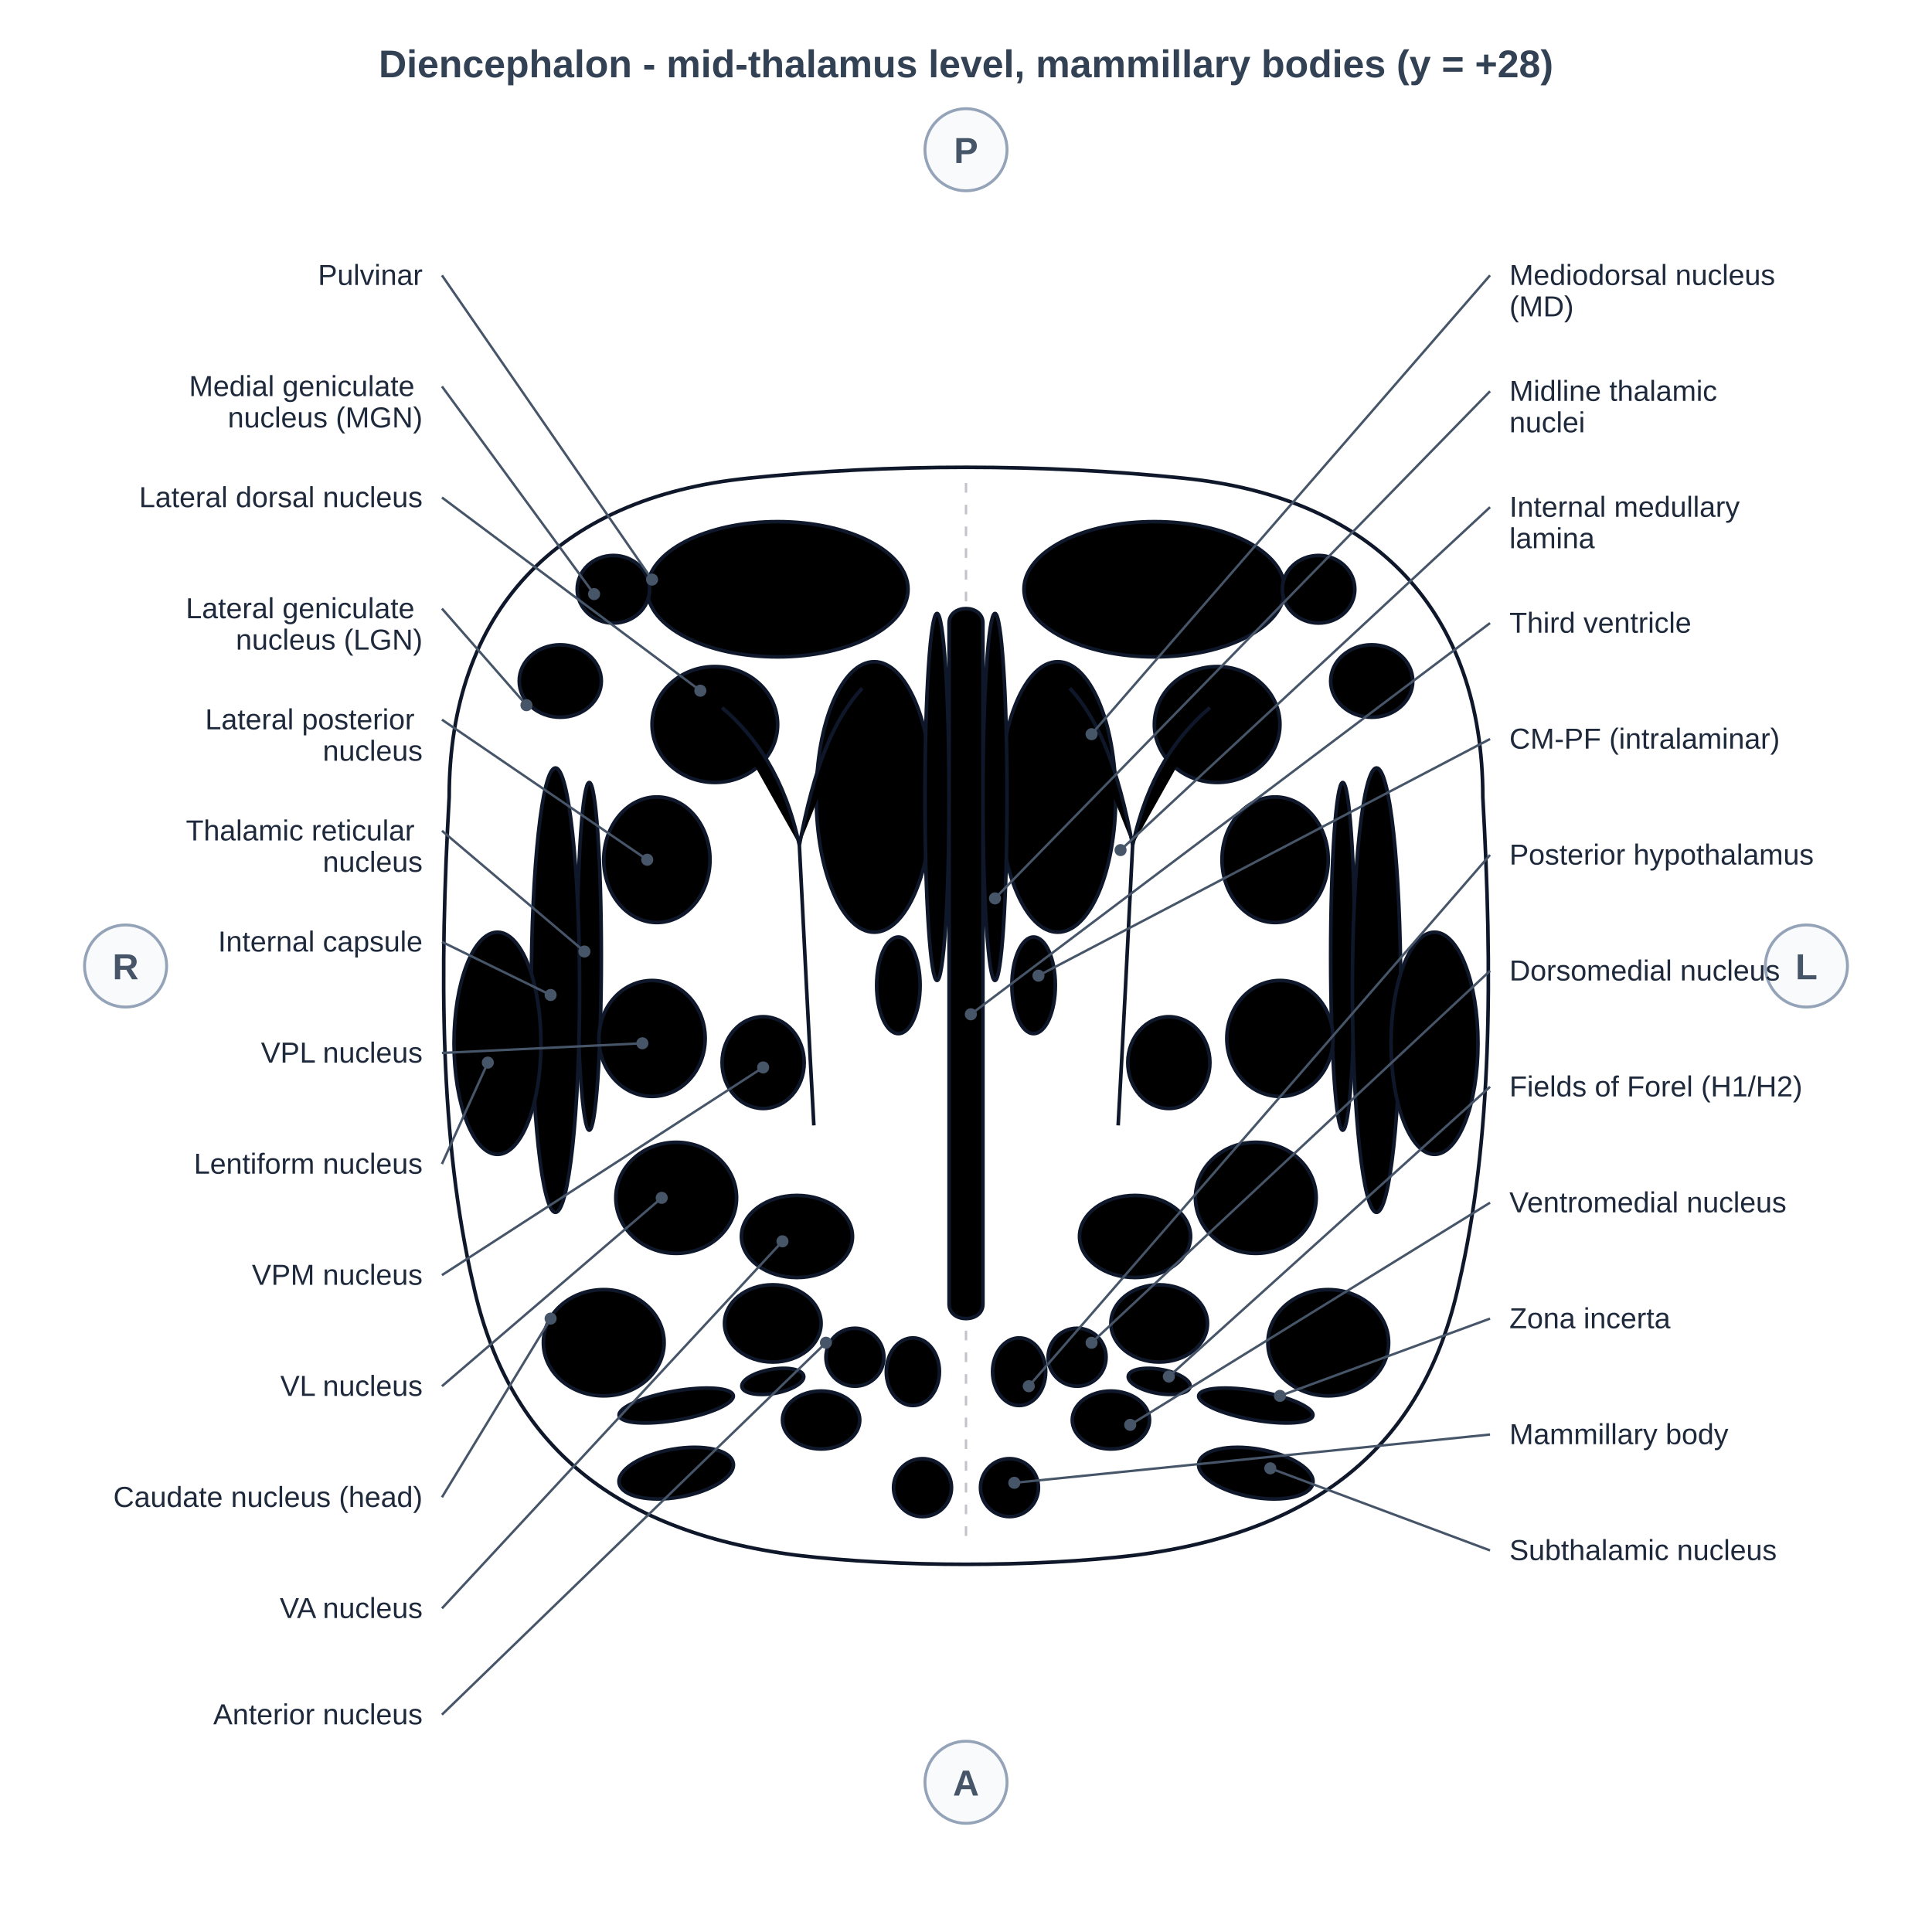
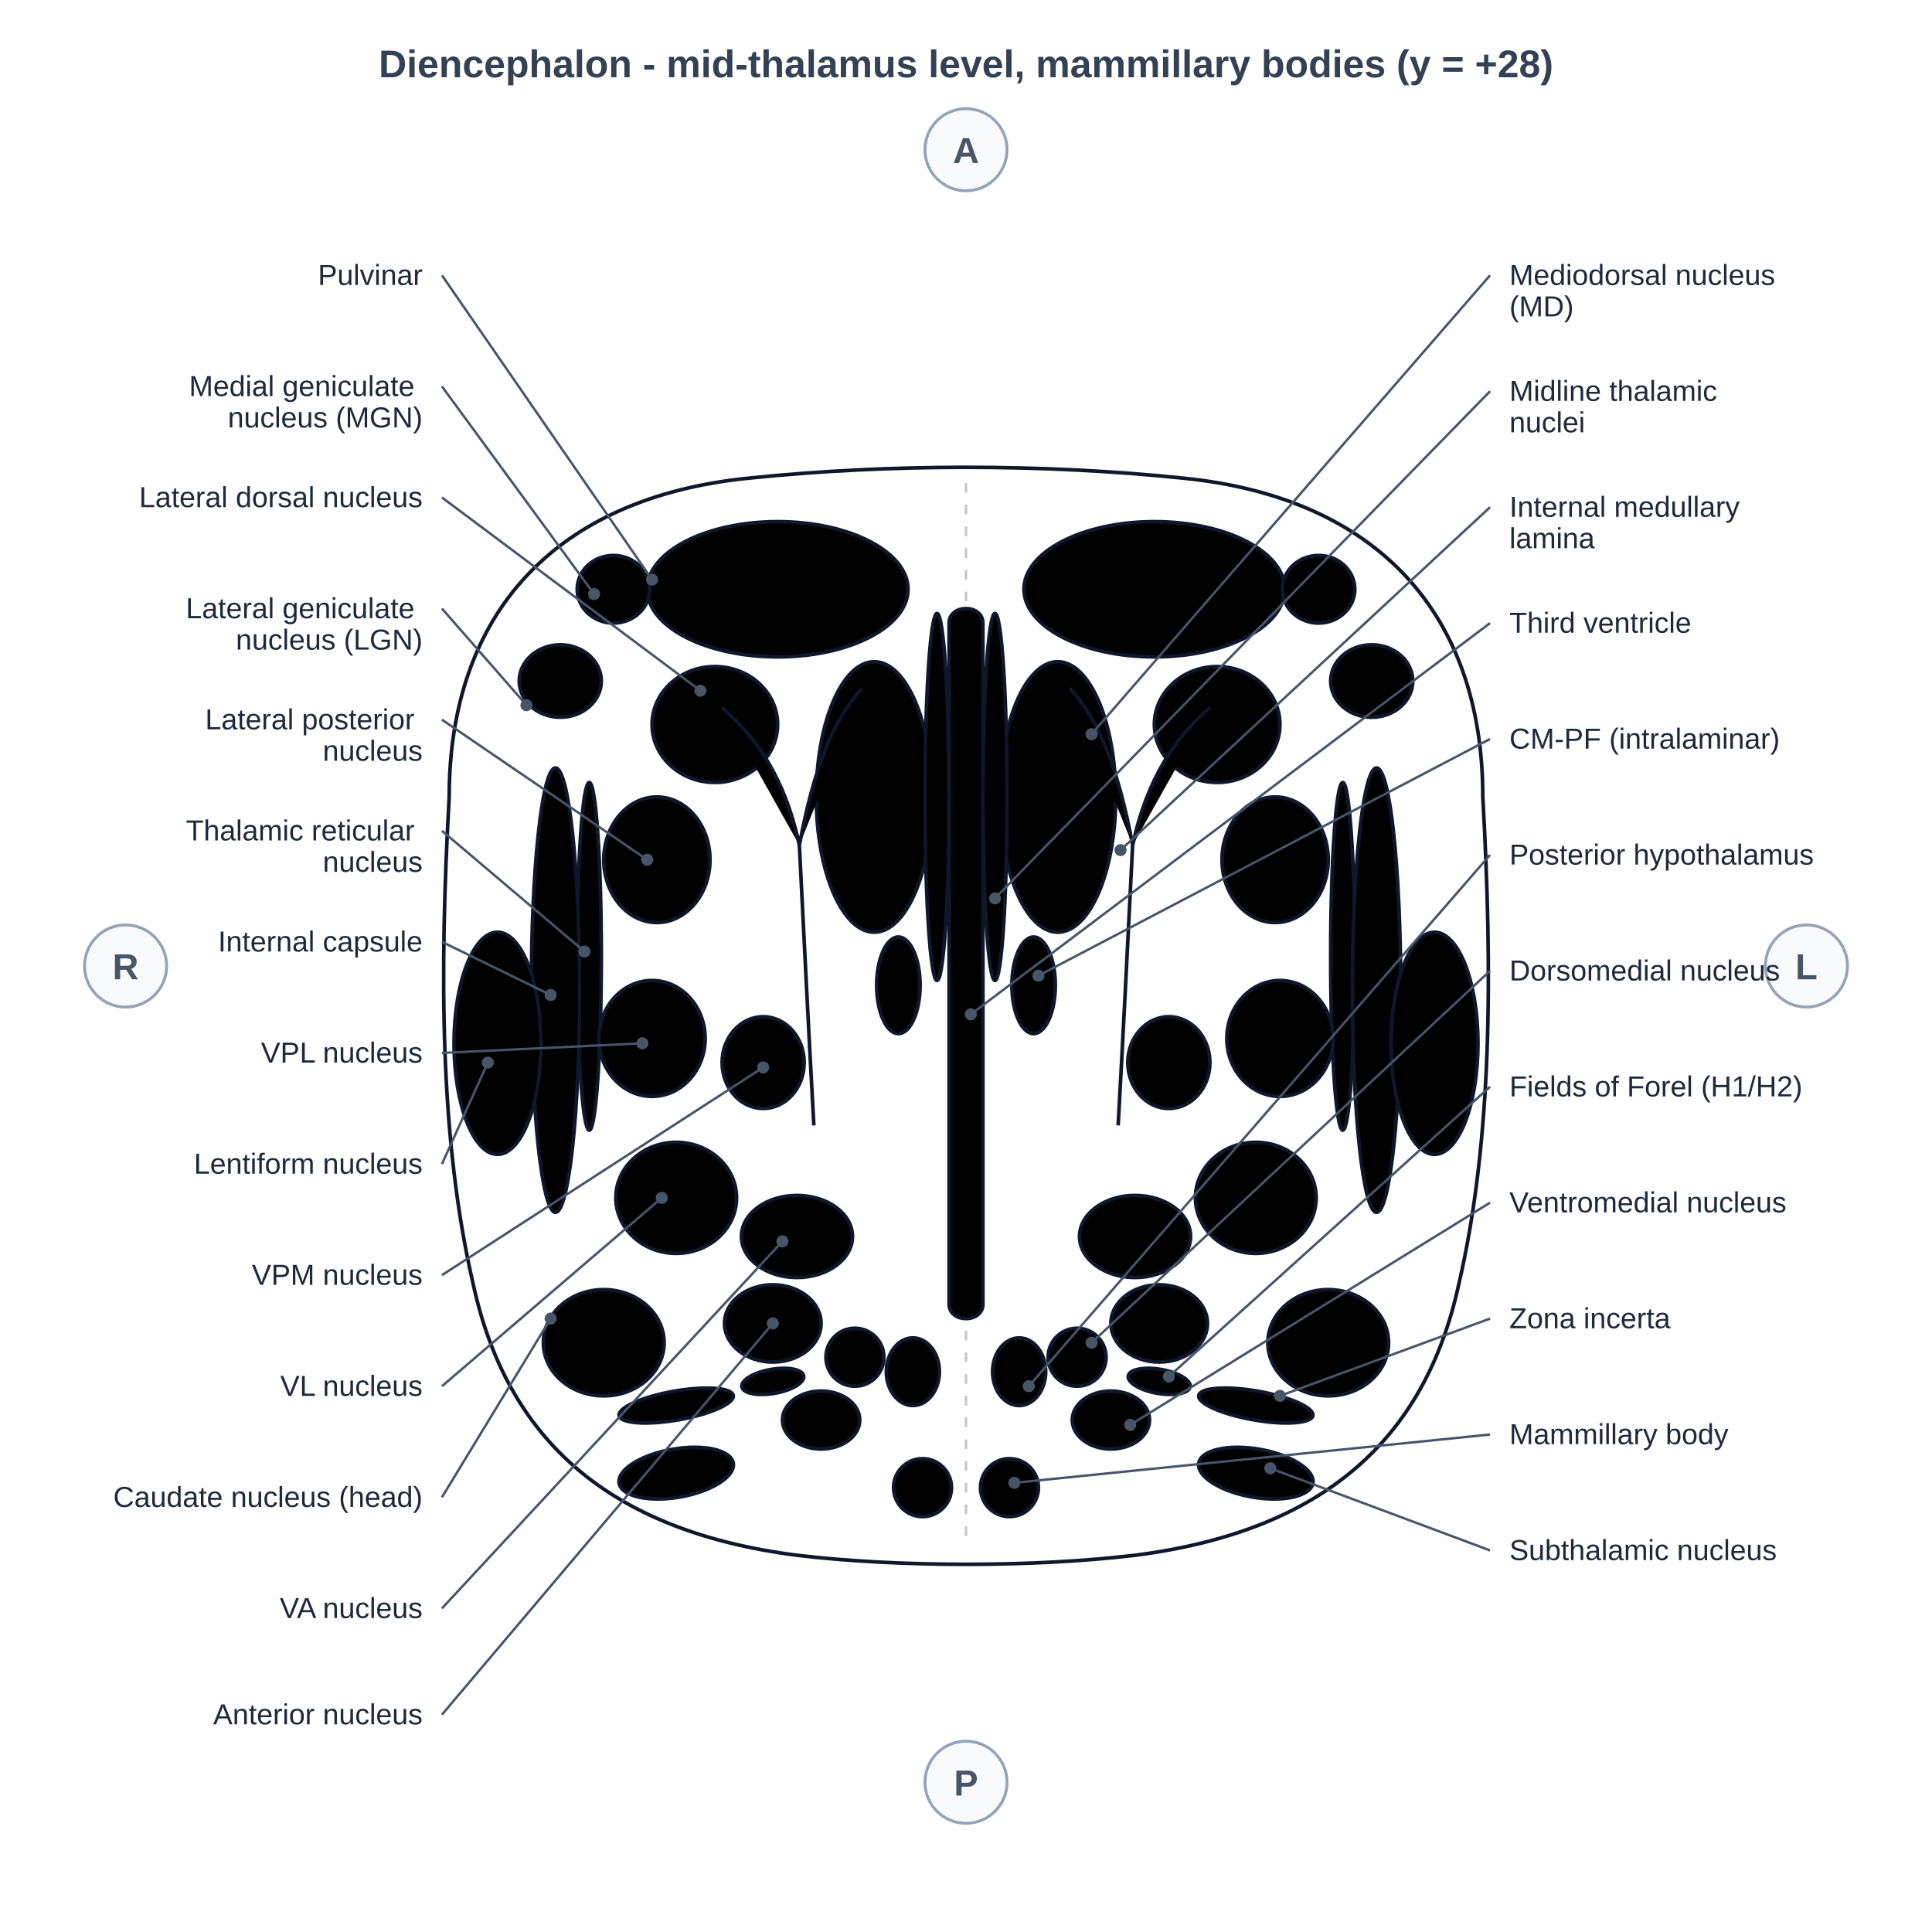
<svg xmlns="http://www.w3.org/2000/svg" viewBox="0 0 800 800" font-family="'Segoe UI', Arial, sans-serif">
  <g class="plate-frame">
    <text class="plate-caption" x="400" y="32" text-anchor="middle" font-size="16" font-weight="600" fill="#334155">Diencephalon - mid-thalamus level, mammillary bodies (y = +28)</text>
    <circle cx="400" cy="62" r="17" fill="#f8fafc" stroke="#94a3b8" stroke-width="1.2" />
-     <text x="400" y="67.5" text-anchor="middle" font-size="15" font-weight="700" fill="#475569">P</text>
+     <text x="400" y="67.5" text-anchor="middle" font-size="15" font-weight="700" fill="#475569">A</text>
    <circle cx="52" cy="400" r="17" fill="#f8fafc" stroke="#94a3b8" stroke-width="1.2" />
    <text x="52" y="405.5" text-anchor="middle" font-size="15" font-weight="700" fill="#475569">R</text>
    <circle cx="748" cy="400" r="17" fill="#f8fafc" stroke="#94a3b8" stroke-width="1.2" />
    <text x="748" y="405.5" text-anchor="middle" font-size="15" font-weight="700" fill="#475569">L</text>
    <circle cx="400" cy="738" r="17" fill="#f8fafc" stroke="#94a3b8" stroke-width="1.2" />
-     <text x="400" y="743.5" text-anchor="middle" font-size="15" font-weight="700" fill="#475569">A</text>
+     <text x="400" y="743.5" text-anchor="middle" font-size="15" font-weight="700" fill="#475569">P</text>
  </g>
  <path data-role="outline" d="M 186 330 C 186 254 230 206 310 198 C 368 192 432 192 490 198 C 570 206 614 254 614 330 C 618 402 618 472 604 532 C 590 596 548 634 470 644 C 428 649 372 649 330 644 C 252 634 210 596 196 532 C 182 472 182 402 186 330 Z" fill="none" stroke="#0f172a" stroke-width="1.5" />
  <g class="plate-midline">
    <line x1="400" y1="200" x2="400" y2="640" stroke="#0f172a" stroke-opacity="0.25" stroke-width="1" stroke-dasharray="4 5" />
  </g>
  <g class="plate-regions">
    <ellipse data-structure="nuc-pulvinar" cx="322" cy="244" rx="54" ry="28" stroke="#0f172a" stroke-width="1.5" stroke-linejoin="round" />
    <ellipse data-structure="nuc-pulvinar" cx="478" cy="244" rx="54" ry="28" stroke="#0f172a" stroke-width="1.5" stroke-linejoin="round" />
    <ellipse data-structure="nuc-mgn" cx="254" cy="244" rx="15" ry="14" stroke="#0f172a" stroke-width="1.5" stroke-linejoin="round" />
    <ellipse data-structure="nuc-mgn" cx="546" cy="244" rx="15" ry="14" stroke="#0f172a" stroke-width="1.5" stroke-linejoin="round" />
    <ellipse data-structure="nuc-lgn" cx="232" cy="282" rx="17" ry="15" stroke="#0f172a" stroke-width="1.5" stroke-linejoin="round" />
    <ellipse data-structure="nuc-lgn" cx="568" cy="282" rx="17" ry="15" stroke="#0f172a" stroke-width="1.5" stroke-linejoin="round" />
    <ellipse data-structure="nuc-lateral-dorsal" cx="296" cy="300" rx="26" ry="24" stroke="#0f172a" stroke-width="1.5" stroke-linejoin="round" />
    <ellipse data-structure="nuc-lateral-dorsal" cx="504" cy="300" rx="26" ry="24" stroke="#0f172a" stroke-width="1.5" stroke-linejoin="round" />
    <ellipse data-structure="nuc-md" cx="362" cy="330" rx="24" ry="56" stroke="#0f172a" stroke-width="1.5" stroke-linejoin="round" />
    <ellipse data-structure="nuc-md" cx="438" cy="330" rx="24" ry="56" stroke="#0f172a" stroke-width="1.5" stroke-linejoin="round" />
    <ellipse data-structure="nuc-midline-thalamic" cx="388" cy="330" rx="5" ry="76" stroke="#0f172a" stroke-width="1.5" stroke-linejoin="round" />
    <ellipse data-structure="nuc-midline-thalamic" cx="412" cy="330" rx="5" ry="76" stroke="#0f172a" stroke-width="1.5" stroke-linejoin="round" />
    <path data-structure="ctx-internal-medullary-lamina" d="M 337 466 C 335 430 333 390 331 350 M 331 350 C 325 322 313 305 299 293 M 331 350 C 337 318 345 298 357 285" stroke="#0f172a" stroke-width="1.5" stroke-linejoin="round" />
    <path data-structure="ctx-internal-medullary-lamina" d="M 463 466 C 465 430 467 390 469 350 M 469 350 C 475 322 487 305 501 293 M 469 350 C 463 318 455 298 443 285" stroke="#0f172a" stroke-width="1.5" stroke-linejoin="round" />
    <ellipse data-structure="nuc-intralaminar" cx="372" cy="408" rx="9" ry="20" stroke="#0f172a" stroke-width="1.5" stroke-linejoin="round" />
    <ellipse data-structure="nuc-intralaminar" cx="428" cy="408" rx="9" ry="20" stroke="#0f172a" stroke-width="1.5" stroke-linejoin="round" />
    <ellipse data-structure="nuc-lateral-posterior" cx="272" cy="356" rx="22" ry="26" stroke="#0f172a" stroke-width="1.5" stroke-linejoin="round" />
    <ellipse data-structure="nuc-lateral-posterior" cx="528" cy="356" rx="22" ry="26" stroke="#0f172a" stroke-width="1.5" stroke-linejoin="round" />
    <ellipse data-structure="nuc-thalamic-reticular" cx="244" cy="396" rx="5" ry="72" stroke="#0f172a" stroke-width="1.5" stroke-linejoin="round" />
    <ellipse data-structure="nuc-thalamic-reticular" cx="556" cy="396" rx="5" ry="72" stroke="#0f172a" stroke-width="1.5" stroke-linejoin="round" />
    <ellipse data-structure="ctx-internal-capsule" cx="230" cy="410" rx="10" ry="92" stroke="#0f172a" stroke-width="1.5" stroke-linejoin="round" />
    <ellipse data-structure="ctx-internal-capsule" cx="570" cy="410" rx="10" ry="92" stroke="#0f172a" stroke-width="1.5" stroke-linejoin="round" />
    <ellipse data-structure="nuc-vpl" cx="270" cy="430" rx="22" ry="24" stroke="#0f172a" stroke-width="1.5" stroke-linejoin="round" />
    <ellipse data-structure="nuc-vpl" cx="530" cy="430" rx="22" ry="24" stroke="#0f172a" stroke-width="1.5" stroke-linejoin="round" />
    <ellipse data-structure="ctx-lenticular-nucleus" cx="206" cy="432" rx="18" ry="46" stroke="#0f172a" stroke-width="1.5" stroke-linejoin="round" />
    <ellipse data-structure="ctx-lenticular-nucleus" cx="594" cy="432" rx="18" ry="46" stroke="#0f172a" stroke-width="1.5" stroke-linejoin="round" />
    <ellipse data-structure="nuc-vpm" cx="316" cy="440" rx="17" ry="19" stroke="#0f172a" stroke-width="1.5" stroke-linejoin="round" />
    <ellipse data-structure="nuc-vpm" cx="484" cy="440" rx="17" ry="19" stroke="#0f172a" stroke-width="1.5" stroke-linejoin="round" />
    <ellipse data-structure="nuc-vl" cx="280" cy="496" rx="25" ry="23" stroke="#0f172a" stroke-width="1.5" stroke-linejoin="round" />
    <ellipse data-structure="nuc-vl" cx="520" cy="496" rx="25" ry="23" stroke="#0f172a" stroke-width="1.5" stroke-linejoin="round" />
    <ellipse data-structure="nuc-va" cx="330" cy="512" rx="23" ry="17" stroke="#0f172a" stroke-width="1.5" stroke-linejoin="round" />
    <ellipse data-structure="nuc-va" cx="470" cy="512" rx="23" ry="17" stroke="#0f172a" stroke-width="1.5" stroke-linejoin="round" />
    <ellipse data-structure="ctx-caudate-nucleus" cx="250" cy="556" rx="25" ry="22" stroke="#0f172a" stroke-width="1.5" stroke-linejoin="round" />
    <ellipse data-structure="ctx-caudate-nucleus" cx="550" cy="556" rx="25" ry="22" stroke="#0f172a" stroke-width="1.5" stroke-linejoin="round" />
    <ellipse data-structure="nuc-thalamic-anterior" cx="320" cy="548" rx="20" ry="16" stroke="#0f172a" stroke-width="1.5" stroke-linejoin="round" />
    <ellipse data-structure="nuc-thalamic-anterior" cx="480" cy="548" rx="20" ry="16" stroke="#0f172a" stroke-width="1.5" stroke-linejoin="round" />
    <path data-structure="vent-third-ventricle" d="M 393 258 C 393 250 407 250 407 258 L 407 540 C 407 548 393 548 393 540 Z" stroke="#0f172a" stroke-width="1.5" stroke-linejoin="round" />
    <ellipse data-structure="nuc-posterior-hypothalamus" cx="378" cy="568" rx="11" ry="14" stroke="#0f172a" stroke-width="1.5" stroke-linejoin="round" />
    <ellipse data-structure="nuc-posterior-hypothalamus" cx="422" cy="568" rx="11" ry="14" stroke="#0f172a" stroke-width="1.5" stroke-linejoin="round" />
    <ellipse data-structure="nuc-dorsomedial" cx="354" cy="562" rx="12" ry="12" stroke="#0f172a" stroke-width="1.5" stroke-linejoin="round" />
    <ellipse data-structure="nuc-dorsomedial" cx="446" cy="562" rx="12" ry="12" stroke="#0f172a" stroke-width="1.5" stroke-linejoin="round" />
    <ellipse data-structure="nuc-ventromedial" cx="340" cy="588" rx="16" ry="12" stroke="#0f172a" stroke-width="1.5" stroke-linejoin="round" />
    <ellipse data-structure="nuc-ventromedial" cx="460" cy="588" rx="16" ry="12" stroke="#0f172a" stroke-width="1.5" stroke-linejoin="round" />
    <circle data-structure="nuc-mammillary-body" cx="382" cy="616" r="12" stroke="#0f172a" stroke-width="1.5" stroke-linejoin="round" />
    <circle data-structure="nuc-mammillary-body" cx="418" cy="616" r="12" stroke="#0f172a" stroke-width="1.5" stroke-linejoin="round" />
    <ellipse data-structure="nuc-subthalamic" cx="280" cy="610" rx="24" ry="10" transform="rotate(-10 280 610)" stroke="#0f172a" stroke-width="1.5" stroke-linejoin="round" />
    <ellipse data-structure="nuc-subthalamic" cx="520" cy="610" rx="24" ry="10" transform="rotate(10 520 610)" stroke="#0f172a" stroke-width="1.5" stroke-linejoin="round" />
    <ellipse data-structure="nuc-zona-incerta" cx="280" cy="582" rx="24" ry="6" transform="rotate(-10 280 582)" stroke="#0f172a" stroke-width="1.5" stroke-linejoin="round" />
    <ellipse data-structure="nuc-zona-incerta" cx="520" cy="582" rx="24" ry="6" transform="rotate(10 520 582)" stroke="#0f172a" stroke-width="1.5" stroke-linejoin="round" />
    <ellipse data-structure="ctx-fields-of-forel" cx="320" cy="572" rx="13" ry="5" transform="rotate(-10 320 572)" stroke="#0f172a" stroke-width="1.5" stroke-linejoin="round" />
    <ellipse data-structure="ctx-fields-of-forel" cx="480" cy="572" rx="13" ry="5" transform="rotate(10 480 572)" stroke="#0f172a" stroke-width="1.5" stroke-linejoin="round" />
  </g>
  <g class="plate-labels" font-family="'Segoe UI', Arial, sans-serif">
    <g class="plate-label" data-for="nuc-pulvinar">
      <line x1="183" y1="114" x2="270" y2="240" stroke="#475569" stroke-width="1" />
      <circle cx="270" cy="240" r="2.5" fill="#475569" />
      <text x="175" y="118" text-anchor="end" font-size="12" fill="#1e293b">
        <tspan x="175" dy="0">Pulvinar</tspan>
      </text>
    </g>
    <g class="plate-label" data-for="nuc-mgn">
      <line x1="183" y1="160" x2="246" y2="246" stroke="#475569" stroke-width="1" />
      <circle cx="246" cy="246" r="2.5" fill="#475569" />
      <text x="175" y="164" text-anchor="end" font-size="12" fill="#1e293b">
        <tspan x="175" dy="0">Medial geniculate</tspan>
        <tspan x="175" dy="13">nucleus (MGN)</tspan>
      </text>
    </g>
    <g class="plate-label" data-for="nuc-lateral-dorsal">
      <line x1="183" y1="206" x2="290" y2="286" stroke="#475569" stroke-width="1" />
      <circle cx="290" cy="286" r="2.5" fill="#475569" />
      <text x="175" y="210" text-anchor="end" font-size="12" fill="#1e293b">
        <tspan x="175" dy="0">Lateral dorsal nucleus</tspan>
      </text>
    </g>
    <g class="plate-label" data-for="nuc-lgn">
      <line x1="183" y1="252" x2="218" y2="292" stroke="#475569" stroke-width="1" />
      <circle cx="218" cy="292" r="2.5" fill="#475569" />
      <text x="175" y="256" text-anchor="end" font-size="12" fill="#1e293b">
        <tspan x="175" dy="0">Lateral geniculate</tspan>
        <tspan x="175" dy="13">nucleus (LGN)</tspan>
      </text>
    </g>
    <g class="plate-label" data-for="nuc-lateral-posterior">
      <line x1="183" y1="298" x2="268" y2="356" stroke="#475569" stroke-width="1" />
      <circle cx="268" cy="356" r="2.5" fill="#475569" />
      <text x="175" y="302" text-anchor="end" font-size="12" fill="#1e293b">
        <tspan x="175" dy="0">Lateral posterior</tspan>
        <tspan x="175" dy="13">nucleus</tspan>
      </text>
    </g>
    <g class="plate-label" data-for="nuc-thalamic-reticular">
      <line x1="183" y1="344" x2="242" y2="394" stroke="#475569" stroke-width="1" />
      <circle cx="242" cy="394" r="2.5" fill="#475569" />
      <text x="175" y="348" text-anchor="end" font-size="12" fill="#1e293b">
        <tspan x="175" dy="0">Thalamic reticular</tspan>
        <tspan x="175" dy="13">nucleus</tspan>
      </text>
    </g>
    <g class="plate-label" data-for="ctx-internal-capsule">
      <line x1="183" y1="390" x2="228" y2="412" stroke="#475569" stroke-width="1" />
      <circle cx="228" cy="412" r="2.5" fill="#475569" />
      <text x="175" y="394" text-anchor="end" font-size="12" fill="#1e293b">
        <tspan x="175" dy="0">Internal capsule</tspan>
      </text>
    </g>
    <g class="plate-label" data-for="nuc-vpl">
      <line x1="183" y1="436" x2="266" y2="432" stroke="#475569" stroke-width="1" />
      <circle cx="266" cy="432" r="2.5" fill="#475569" />
      <text x="175" y="440" text-anchor="end" font-size="12" fill="#1e293b">
        <tspan x="175" dy="0">VPL nucleus</tspan>
      </text>
    </g>
    <g class="plate-label" data-for="ctx-lenticular-nucleus">
      <line x1="183" y1="482" x2="202" y2="440" stroke="#475569" stroke-width="1" />
      <circle cx="202" cy="440" r="2.5" fill="#475569" />
      <text x="175" y="486" text-anchor="end" font-size="12" fill="#1e293b">
        <tspan x="175" dy="0">Lentiform nucleus</tspan>
      </text>
    </g>
    <g class="plate-label" data-for="nuc-vpm">
      <line x1="183" y1="528" x2="316" y2="442" stroke="#475569" stroke-width="1" />
      <circle cx="316" cy="442" r="2.5" fill="#475569" />
      <text x="175" y="532" text-anchor="end" font-size="12" fill="#1e293b">
        <tspan x="175" dy="0">VPM nucleus</tspan>
      </text>
    </g>
    <g class="plate-label" data-for="nuc-vl">
      <line x1="183" y1="574" x2="274" y2="496" stroke="#475569" stroke-width="1" />
      <circle cx="274" cy="496" r="2.5" fill="#475569" />
      <text x="175" y="578" text-anchor="end" font-size="12" fill="#1e293b">
        <tspan x="175" dy="0">VL nucleus</tspan>
      </text>
    </g>
    <g class="plate-label" data-for="ctx-caudate-nucleus">
      <line x1="183" y1="620" x2="228" y2="546" stroke="#475569" stroke-width="1" />
      <circle cx="228" cy="546" r="2.5" fill="#475569" />
      <text x="175" y="624" text-anchor="end" font-size="12" fill="#1e293b">
        <tspan x="175" dy="0">Caudate nucleus (head)</tspan>
      </text>
    </g>
    <g class="plate-label" data-for="nuc-va">
      <line x1="183" y1="666" x2="324" y2="514" stroke="#475569" stroke-width="1" />
      <circle cx="324" cy="514" r="2.5" fill="#475569" />
      <text x="175" y="670" text-anchor="end" font-size="12" fill="#1e293b">
        <tspan x="175" dy="0">VA nucleus</tspan>
      </text>
    </g>
    <g class="plate-label" data-for="nuc-thalamic-anterior">
-       <line x1="183" y1="710" x2="342" y2="556" stroke="#475569" stroke-width="1" />
-       <circle cx="342" cy="556" r="2.5" fill="#475569" />
+       <line x1="183" y1="710" x2="320" y2="548" stroke="#475569" stroke-width="1" />
+       <circle cx="320" cy="548" r="2.5" fill="#475569" />
      <text x="175" y="714" text-anchor="end" font-size="12" fill="#1e293b">
        <tspan x="175" dy="0">Anterior nucleus</tspan>
      </text>
    </g>
    <g class="plate-label" data-for="nuc-midline-thalamic">
      <line x1="617" y1="162" x2="412" y2="372" stroke="#475569" stroke-width="1" />
      <circle cx="412" cy="372" r="2.5" fill="#475569" />
      <text x="625" y="166" text-anchor="start" font-size="12" fill="#1e293b">
        <tspan x="625" dy="0">Midline thalamic</tspan>
        <tspan x="625" dy="13">nuclei</tspan>
      </text>
    </g>
    <g class="plate-label" data-for="nuc-md">
      <line x1="617" y1="114" x2="452" y2="304" stroke="#475569" stroke-width="1" />
      <circle cx="452" cy="304" r="2.5" fill="#475569" />
      <text x="625" y="118" text-anchor="start" font-size="12" fill="#1e293b">
        <tspan x="625" dy="0">Mediodorsal nucleus</tspan>
        <tspan x="625" dy="13">(MD)</tspan>
      </text>
    </g>
    <g class="plate-label" data-for="ctx-internal-medullary-lamina">
      <line x1="617" y1="210" x2="464" y2="352" stroke="#475569" stroke-width="1" />
      <circle cx="464" cy="352" r="2.5" fill="#475569" />
      <text x="625" y="214" text-anchor="start" font-size="12" fill="#1e293b">
        <tspan x="625" dy="0">Internal medullary</tspan>
        <tspan x="625" dy="13">lamina</tspan>
      </text>
    </g>
    <g class="plate-label" data-for="vent-third-ventricle">
      <line x1="617" y1="258" x2="402" y2="420" stroke="#475569" stroke-width="1" />
      <circle cx="402" cy="420" r="2.5" fill="#475569" />
      <text x="625" y="262" text-anchor="start" font-size="12" fill="#1e293b">
        <tspan x="625" dy="0">Third ventricle</tspan>
      </text>
    </g>
    <g class="plate-label" data-for="nuc-intralaminar">
      <line x1="617" y1="306" x2="430" y2="404" stroke="#475569" stroke-width="1" />
      <circle cx="430" cy="404" r="2.5" fill="#475569" />
      <text x="625" y="310" text-anchor="start" font-size="12" fill="#1e293b">
        <tspan x="625" dy="0">CM-PF (intralaminar)</tspan>
      </text>
    </g>
    <g class="plate-label" data-for="nuc-posterior-hypothalamus">
      <line x1="617" y1="354" x2="426" y2="574" stroke="#475569" stroke-width="1" />
      <circle cx="426" cy="574" r="2.5" fill="#475569" />
      <text x="625" y="358" text-anchor="start" font-size="12" fill="#1e293b">
        <tspan x="625" dy="0">Posterior hypothalamus</tspan>
      </text>
    </g>
    <g class="plate-label" data-for="nuc-dorsomedial">
      <line x1="617" y1="402" x2="452" y2="556" stroke="#475569" stroke-width="1" />
      <circle cx="452" cy="556" r="2.5" fill="#475569" />
      <text x="625" y="406" text-anchor="start" font-size="12" fill="#1e293b">
        <tspan x="625" dy="0">Dorsomedial nucleus</tspan>
      </text>
    </g>
    <g class="plate-label" data-for="ctx-fields-of-forel">
      <line x1="617" y1="450" x2="484" y2="570" stroke="#475569" stroke-width="1" />
      <circle cx="484" cy="570" r="2.5" fill="#475569" />
      <text x="625" y="454" text-anchor="start" font-size="12" fill="#1e293b">
        <tspan x="625" dy="0">Fields of Forel (H1/H2)</tspan>
      </text>
    </g>
    <g class="plate-label" data-for="nuc-ventromedial">
      <line x1="617" y1="498" x2="468" y2="590" stroke="#475569" stroke-width="1" />
      <circle cx="468" cy="590" r="2.5" fill="#475569" />
      <text x="625" y="502" text-anchor="start" font-size="12" fill="#1e293b">
        <tspan x="625" dy="0">Ventromedial nucleus</tspan>
      </text>
    </g>
    <g class="plate-label" data-for="nuc-zona-incerta">
      <line x1="617" y1="546" x2="530" y2="578" stroke="#475569" stroke-width="1" />
      <circle cx="530" cy="578" r="2.5" fill="#475569" />
      <text x="625" y="550" text-anchor="start" font-size="12" fill="#1e293b">
        <tspan x="625" dy="0">Zona incerta</tspan>
      </text>
    </g>
    <g class="plate-label" data-for="nuc-mammillary-body">
      <line x1="617" y1="594" x2="420" y2="614" stroke="#475569" stroke-width="1" />
      <circle cx="420" cy="614" r="2.5" fill="#475569" />
      <text x="625" y="598" text-anchor="start" font-size="12" fill="#1e293b">
        <tspan x="625" dy="0">Mammillary body</tspan>
      </text>
    </g>
    <g class="plate-label" data-for="nuc-subthalamic">
      <line x1="617" y1="642" x2="526" y2="608" stroke="#475569" stroke-width="1" />
      <circle cx="526" cy="608" r="2.5" fill="#475569" />
      <text x="625" y="646" text-anchor="start" font-size="12" fill="#1e293b">
        <tspan x="625" dy="0">Subthalamic nucleus</tspan>
      </text>
    </g>
  </g>
</svg>
